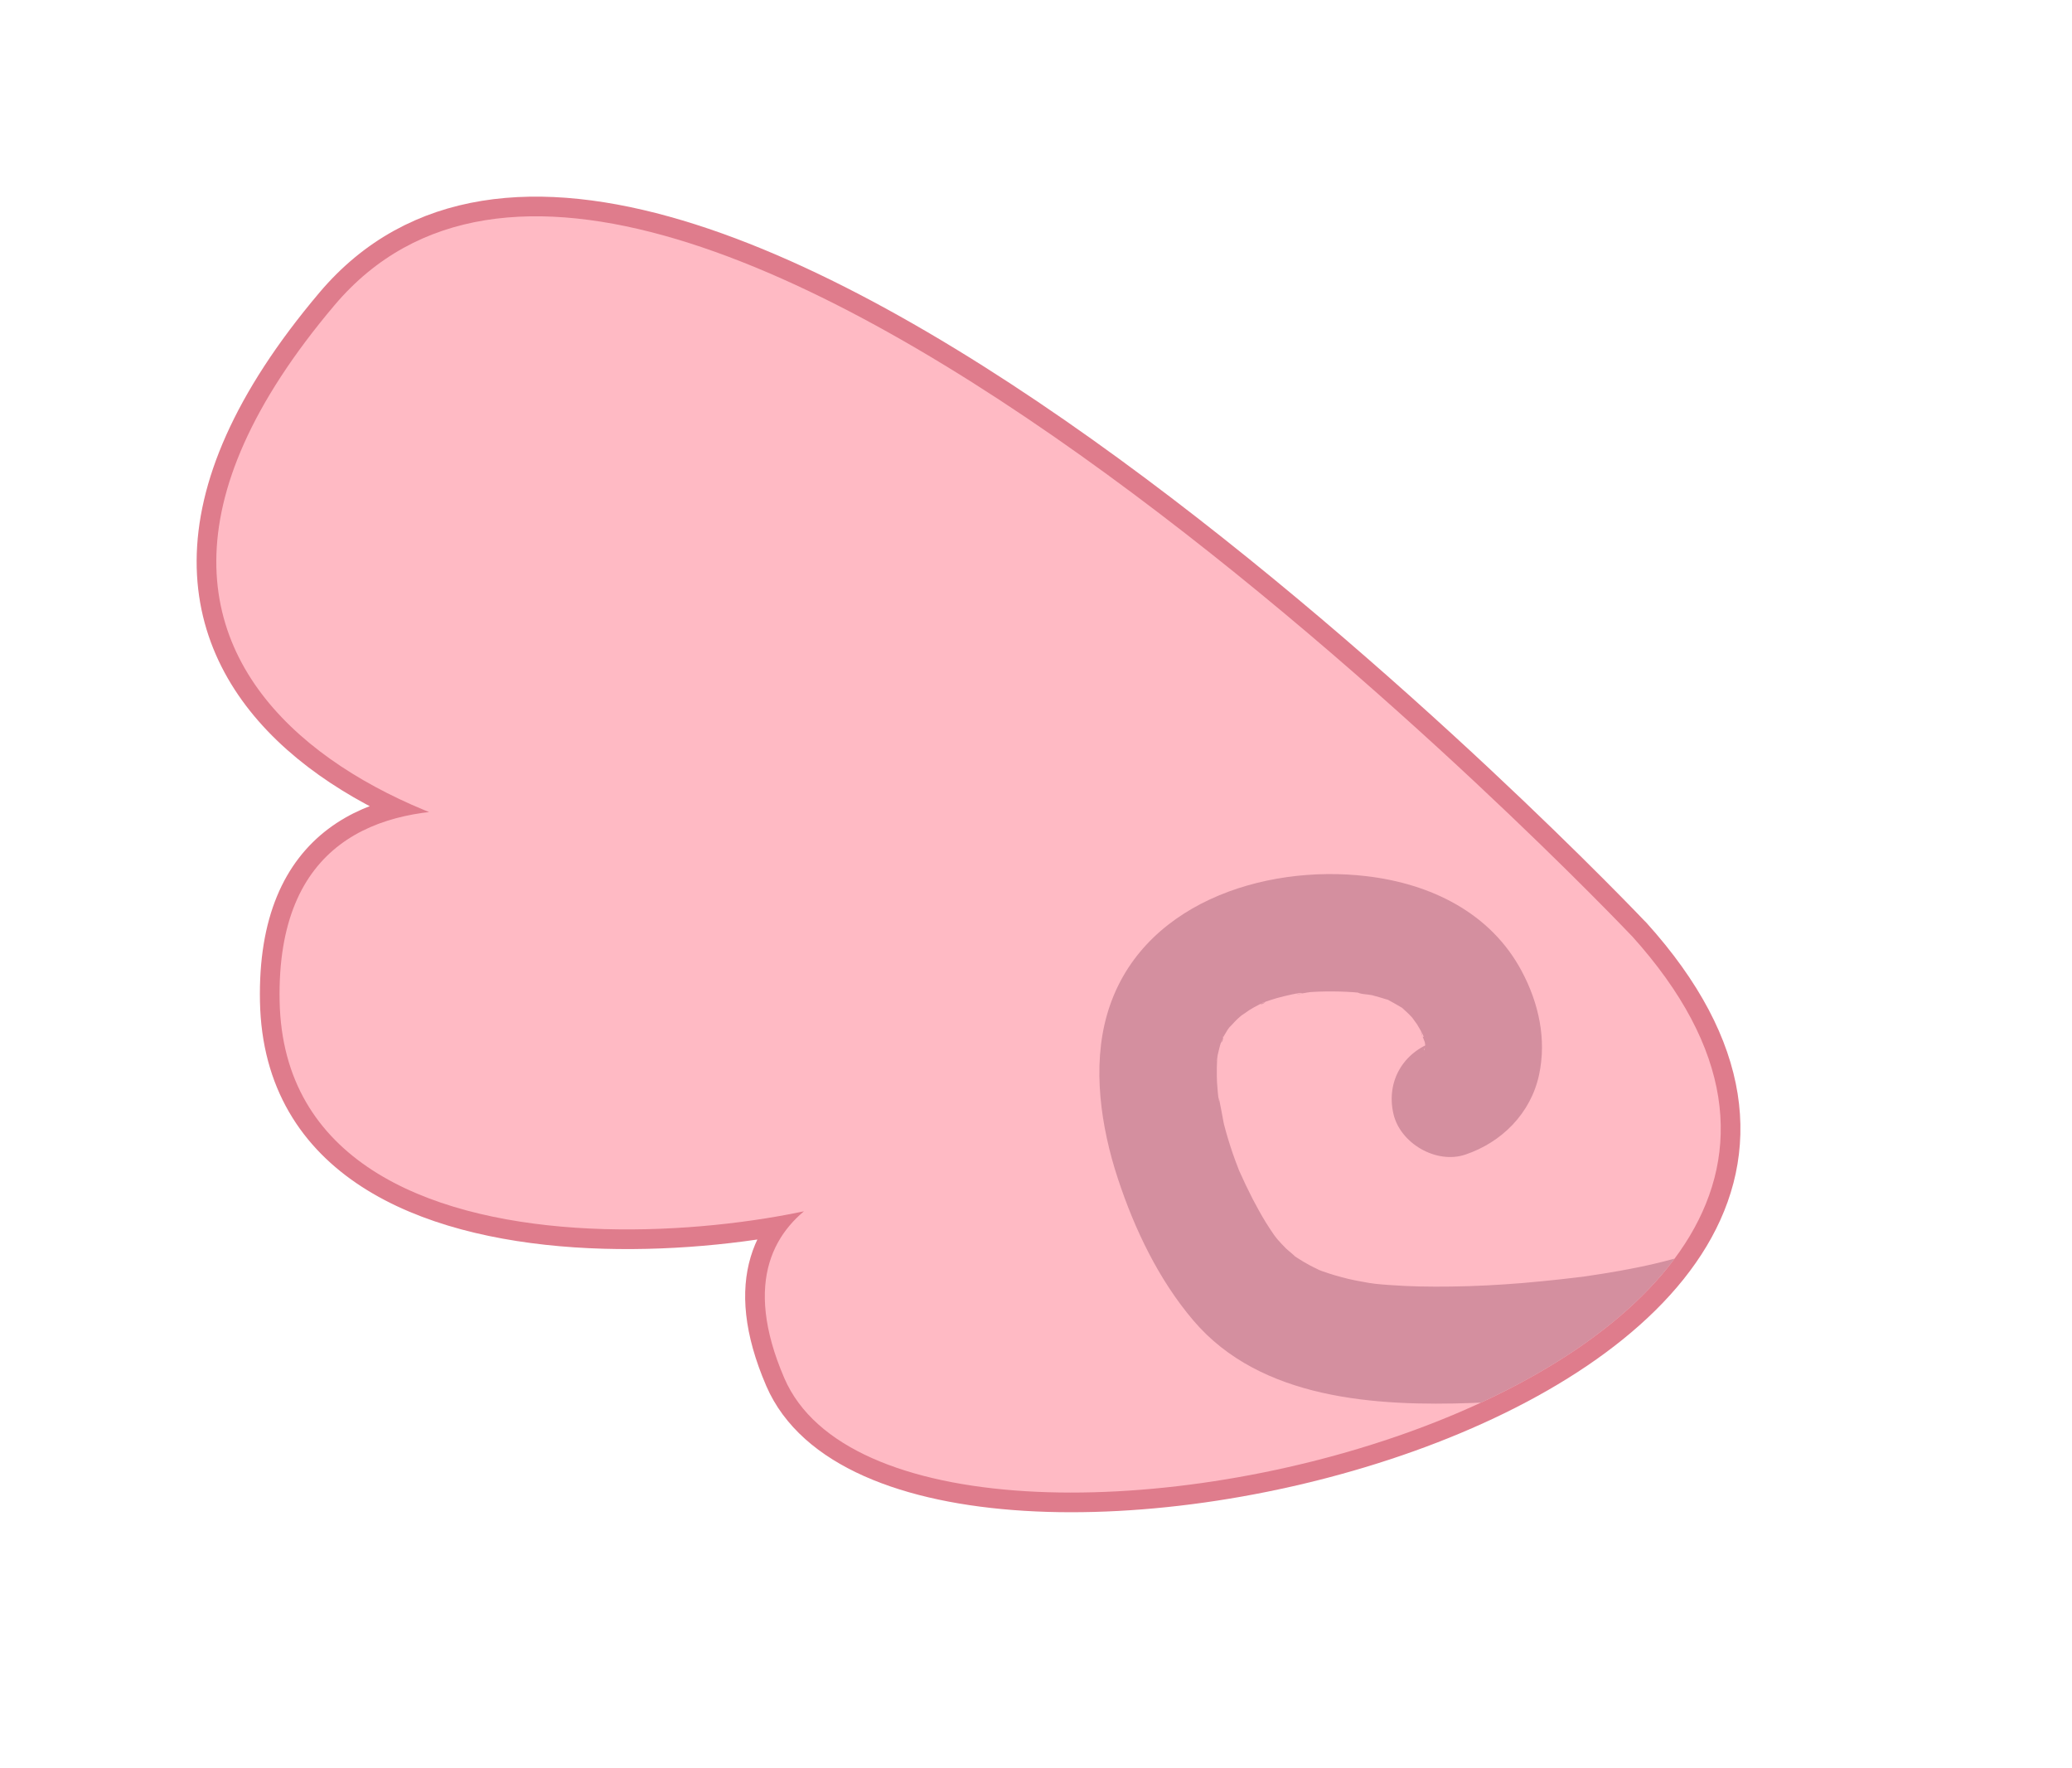
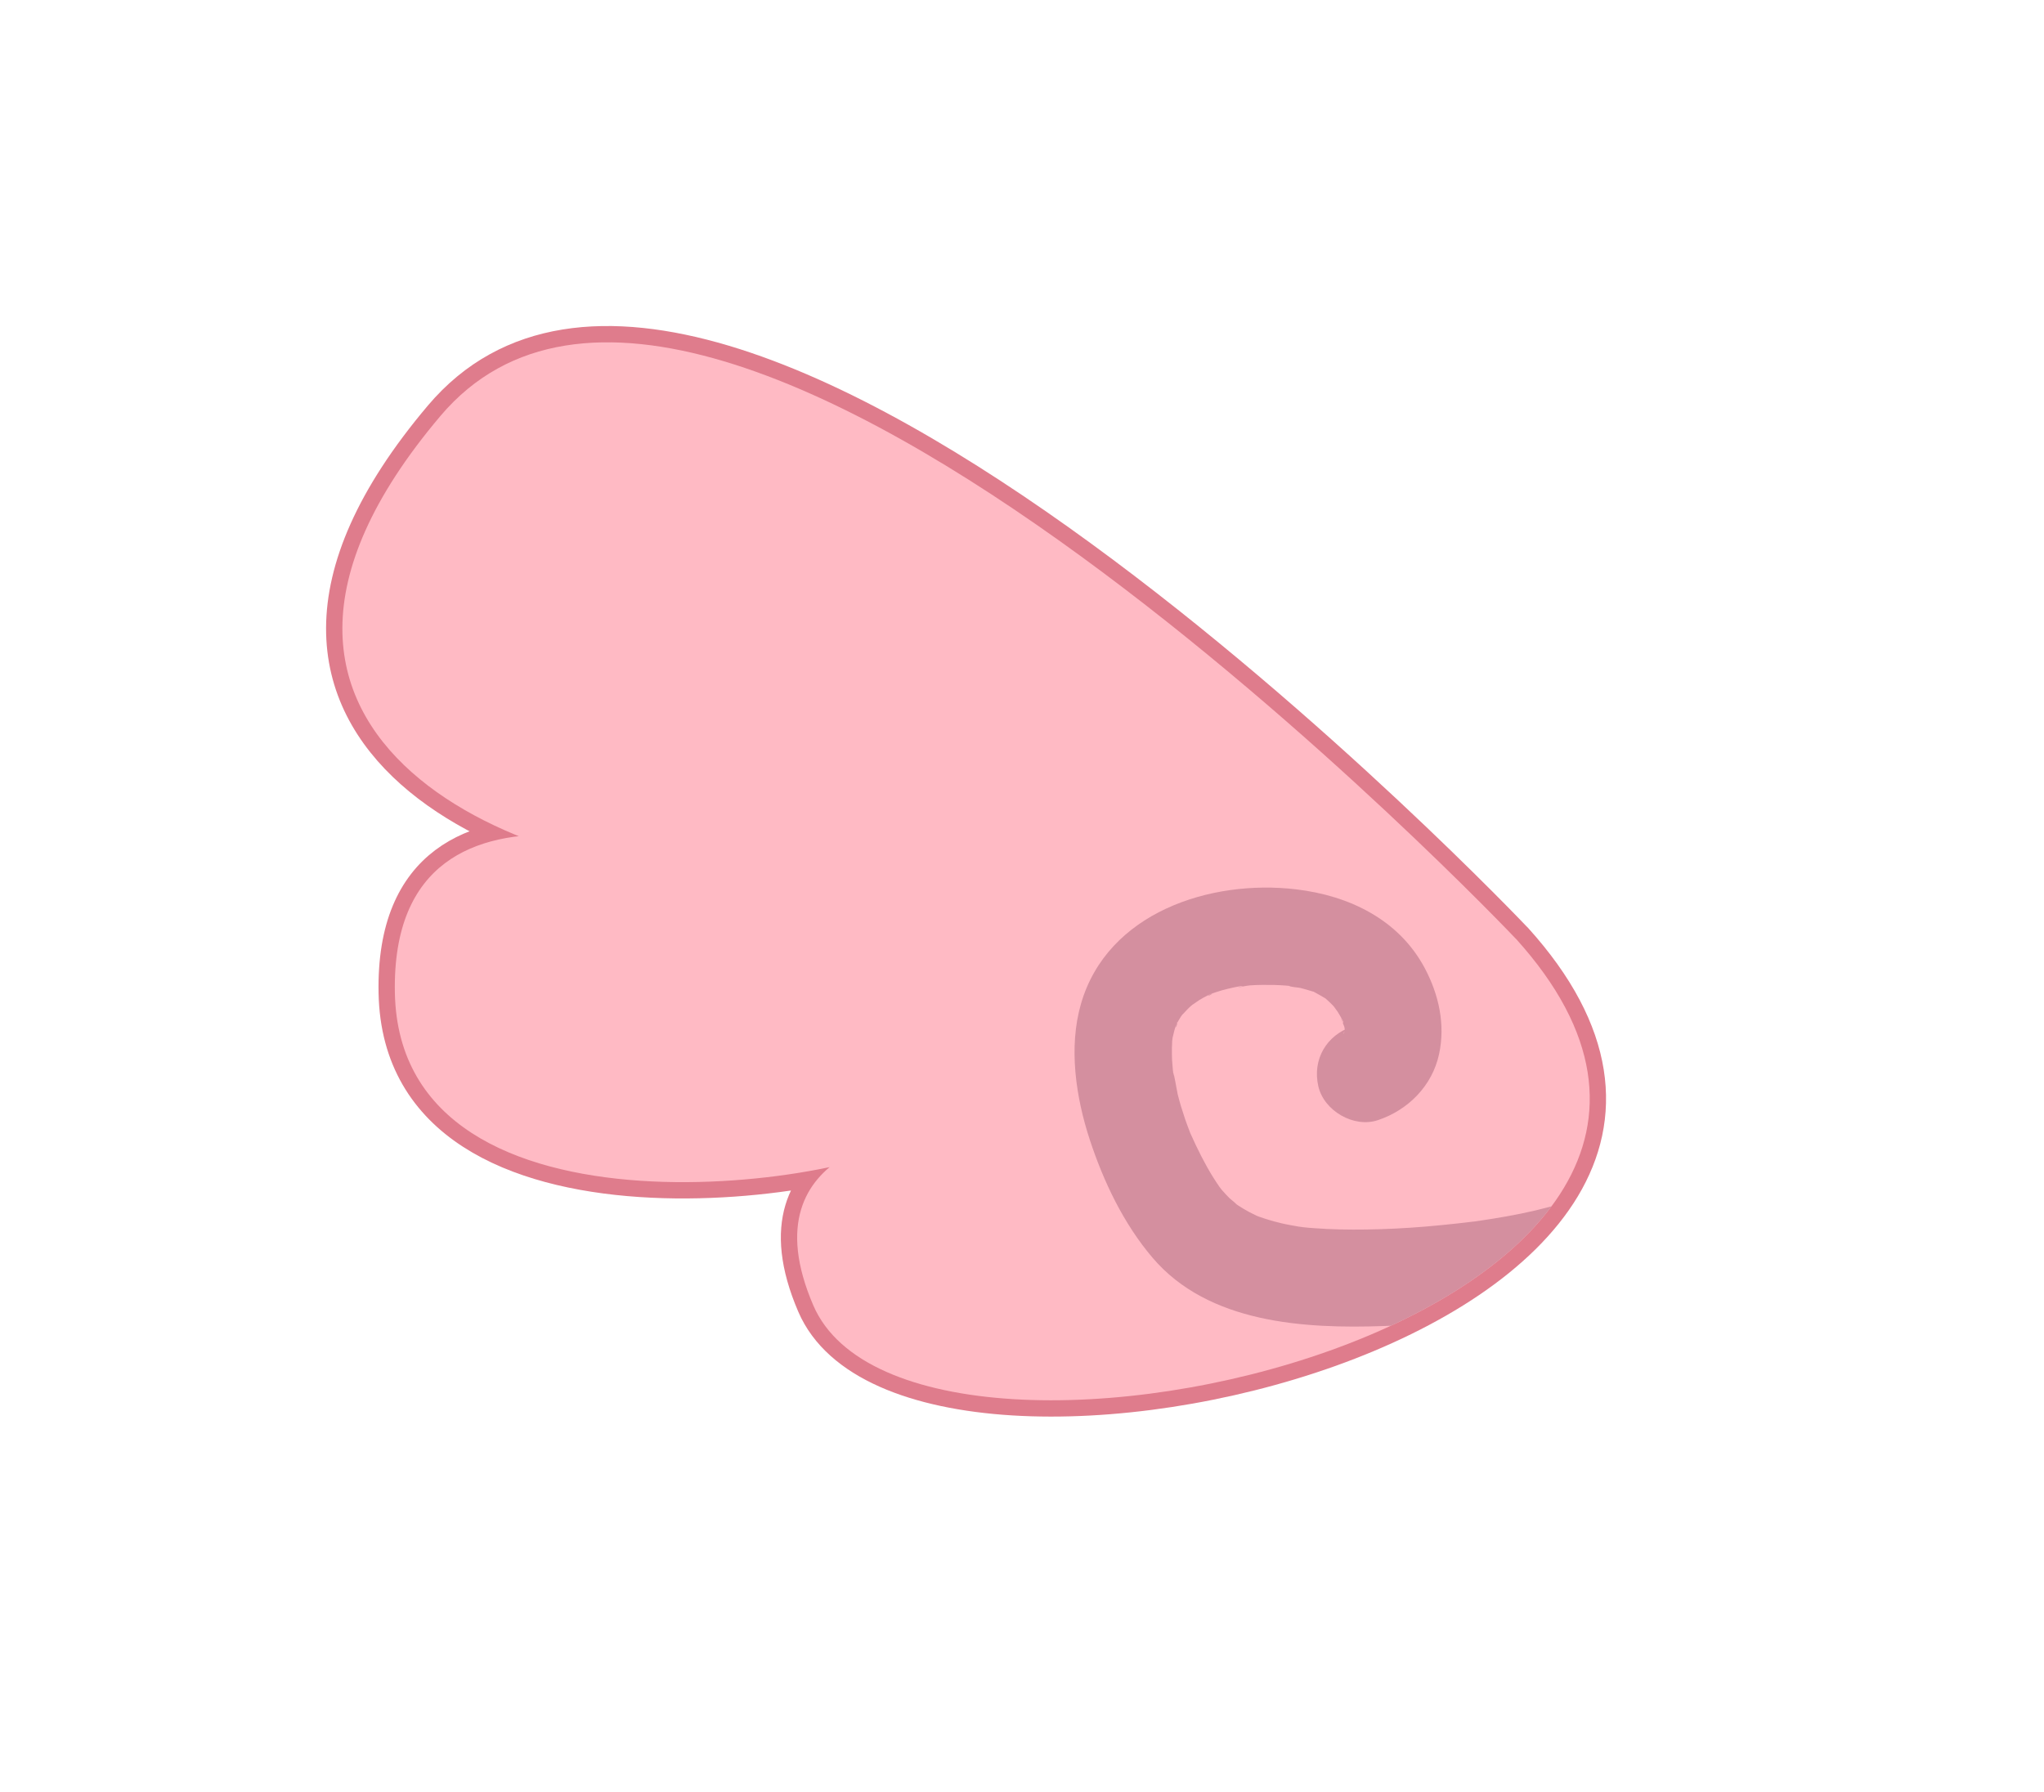
- <svg xmlns="http://www.w3.org/2000/svg" viewBox="-22 -22 210.74 179.79" width="210.74" height="179.79" role="img" aria-label="Animated wing">
+ <svg xmlns="http://www.w3.org/2000/svg" viewBox="-42 -42 250.74 219.79" width="250.74" height="219.79" role="img" aria-label="Animated wing">
  <defs>
    <clipPath id="clipWing">
      <path d="M16.8,73.16S115.16-30.63,148.71,9.03c34.14,40.36-12.94,57.47-35.44,56.21,0,0,41.66-17.74,41.03,14.57s-57.98,23.45-64.95,17.11c0,0,22.23,1.25,13.62,21.23-12.29,28.51-128,1.27-86.18-44.99Z" />
    </clipPath>
    <style>
      .wing-flap {
        transform-origin: 143.94px 74.0px;
        transform-box: view-box;
-         animation: flap 1.25s ease-in-out infinite;
+         animation: flap-left 2.2s cubic-bezier(.45, .05, .55, .95) infinite;
      }

-       @keyframes flap {
-         0%, 100% { transform: rotate(0deg) translateY(0px); }
-         25% { transform: rotate(-7deg) translateY(-1px); }
-         50% { transform: rotate(1.5deg) translateY(0px); }
-         75% { transform: rotate(-5.5deg) translateY(-0.5px); }
+       /* Broad, gentle flap. Mirrored against wingR.svg. */
+       @keyframes flap-left {
+         0%, 100% { transform: rotate(-2deg) translateY(0px); }
+         50% { transform: rotate(14deg) translateY(-3px); }
      }

      @media (prefers-reduced-motion: reduce) {
        .wing-flap { animation: none; }
      }
    </style>
  </defs>
  <g class="wing-flap">
    <g transform="translate(160.74 0) scale(-1 1)">
      <path d="M16.8,73.16S115.16-30.63,148.71,9.03c34.14,40.36-12.94,57.47-35.44,56.21,0,0,41.66-17.74,41.03,14.57s-57.98,23.45-64.95,17.11c0,0,22.23,1.25,13.62,21.23-12.29,28.51-128,1.27-86.18-44.99Z" fill="#ffbac4" stroke="#df7c8c" stroke-width="4" stroke-linejoin="round" vector-effect="non-scaling-stroke" />
      <path d="M16.8,73.16S115.16-30.63,148.71,9.03c34.14,40.36-12.94,57.47-35.44,56.21,0,0,41.66-17.74,41.03,14.57s-57.98,23.45-64.95,17.11c0,0,22.23,1.25,13.62,21.23-12.29,28.51-128,1.27-86.18-44.99Z" fill="#ffbac4" />
      <g clip-path="url(#clipWing)">
        <path d="M.86,112.17c1.96,2.8,4.57,4.18,7.8,5.12,2.54.74,5.13,1.27,7.74,1.68,5.47.88,11.02,1.51,16.56,1.71,9.79.35,21.54-.33,28.39-8.37,3.55-4.17,6.01-9.32,7.71-14.5s2.62-11.3,1.08-16.64c-3.22-11.2-15.87-15.32-26.42-14.06-6.47.77-12.58,3.69-15.76,9.67-1.72,3.24-2.53,6.88-1.76,10.51.83,3.91,3.78,6.88,7.5,8.13,2.95,1,6.64-1.14,7.32-4.16.75-3.29-1-6.26-4.16-7.32-.02,0,1.14.59.6.26-.64-.39.84.87.34.31-.07-.08-.28-.35-.38-.38.09.03.6,1,.4.48-.05-.12-.18-.39-.27-.48.36.37.49,1.09.22.41-.06-.15-.18-.9-.04-.03s.04-.04.05-.25c0-.23,0-1.15,0-.25,0,.78-.02.19.05-.04.1-.3.4-.9.38-1.21.04.66-.48.99-.14.38.09-.17.17-.34.27-.5s.19-.33.29-.49c.12-.19.8-1.05.18-.34s.24-.26.39-.42c.3-.33.64-.62.96-.92.76-.72-.9.54,0,.01.47-.27.93-.55,1.41-.8.98-.52-.9.27.17-.05.48-.14.96-.3,1.45-.42.33-.08,1.25-.1,1.48-.29-.03.02-1.19.12-.51.07.29-.02.58-.06.87-.08.95-.07,1.89-.09,2.84-.08.52,0,1.04.03,1.56.06.38.02,1.21.27,1.56.14-.57.21-.98-.16-.26-.02.22.04.44.08.65.13.51.11,1.01.23,1.51.37.43.12.84.27,1.27.41.65.21.23.38-.19-.1.12.14.51.24.68.33.34.17.67.36,1,.56.18.11,1.38.99.65.39s.42.38.56.51c.32.3.6.65.92.95.45.42-.32-.45-.34-.47.11.21.3.42.43.62.21.32.38.65.57.97.33.56-.12.42-.13-.39,0,.17.17.46.22.63.16.49.27.99.39,1.5.28,1.19-.1-.2-.02-.27-.04.03.05.6.05.67.03.52.04,1.04.03,1.56,0,.45-.03.89-.07,1.33-.02.23-.04.45-.06.68-.14,1.34-.09,0,.01-.01-.08,0-.54,2.68-.59,2.88-.26,1.03-.57,2.04-.91,3.04-.17.5-.36.99-.55,1.49-.41,1.08.37-.8-.1.26-.43.97-.89,1.93-1.37,2.87-.43.82-.87,1.63-1.36,2.42-.26.43-.54.83-.82,1.25-.09.13-.54.68-.04.08.6-.7-.3.35-.33.39-.28.32-.57.63-.87.93-.18.18-1.36,1.11-.6.59s-.32.21-.5.33c-.43.28-.88.55-1.33.79-.34.18-.7.34-1.04.52-.71.36,1.1-.41.35-.15-.18.06-.36.14-.55.21-.86.31-1.75.56-2.64.78-.84.2-1.69.33-2.54.49-.67.12.61-.08.59-.08-.26,0-.54.06-.79.09-.46.05-.93.09-1.39.12-2.1.16-4.21.19-6.32.16-2.44-.03-4.87-.16-7.3-.36-1.3-.11-2.59-.24-3.88-.38-.57-.06-1.13-.13-1.7-.2-.31-.04-.65-.06-.96-.12.47.1.86.12.15.02-2.38-.35-4.75-.75-7.09-1.3-1.2-.29-2.41-.6-3.58-.98-.17-.06-.34-.13-.51-.18-.67-.19,1,.56.43.17-.21-.14-.82-.59-.14,0,.36.3.42.35.2.14-.32-.32-.19-.14.38.53-1.78-2.54-5.29-3.98-8.15-2.14-2.53,1.63-4.05,5.42-2.14,8.15h0Z" fill="#d48f9f" />
      </g>
    </g>
  </g>
</svg>
